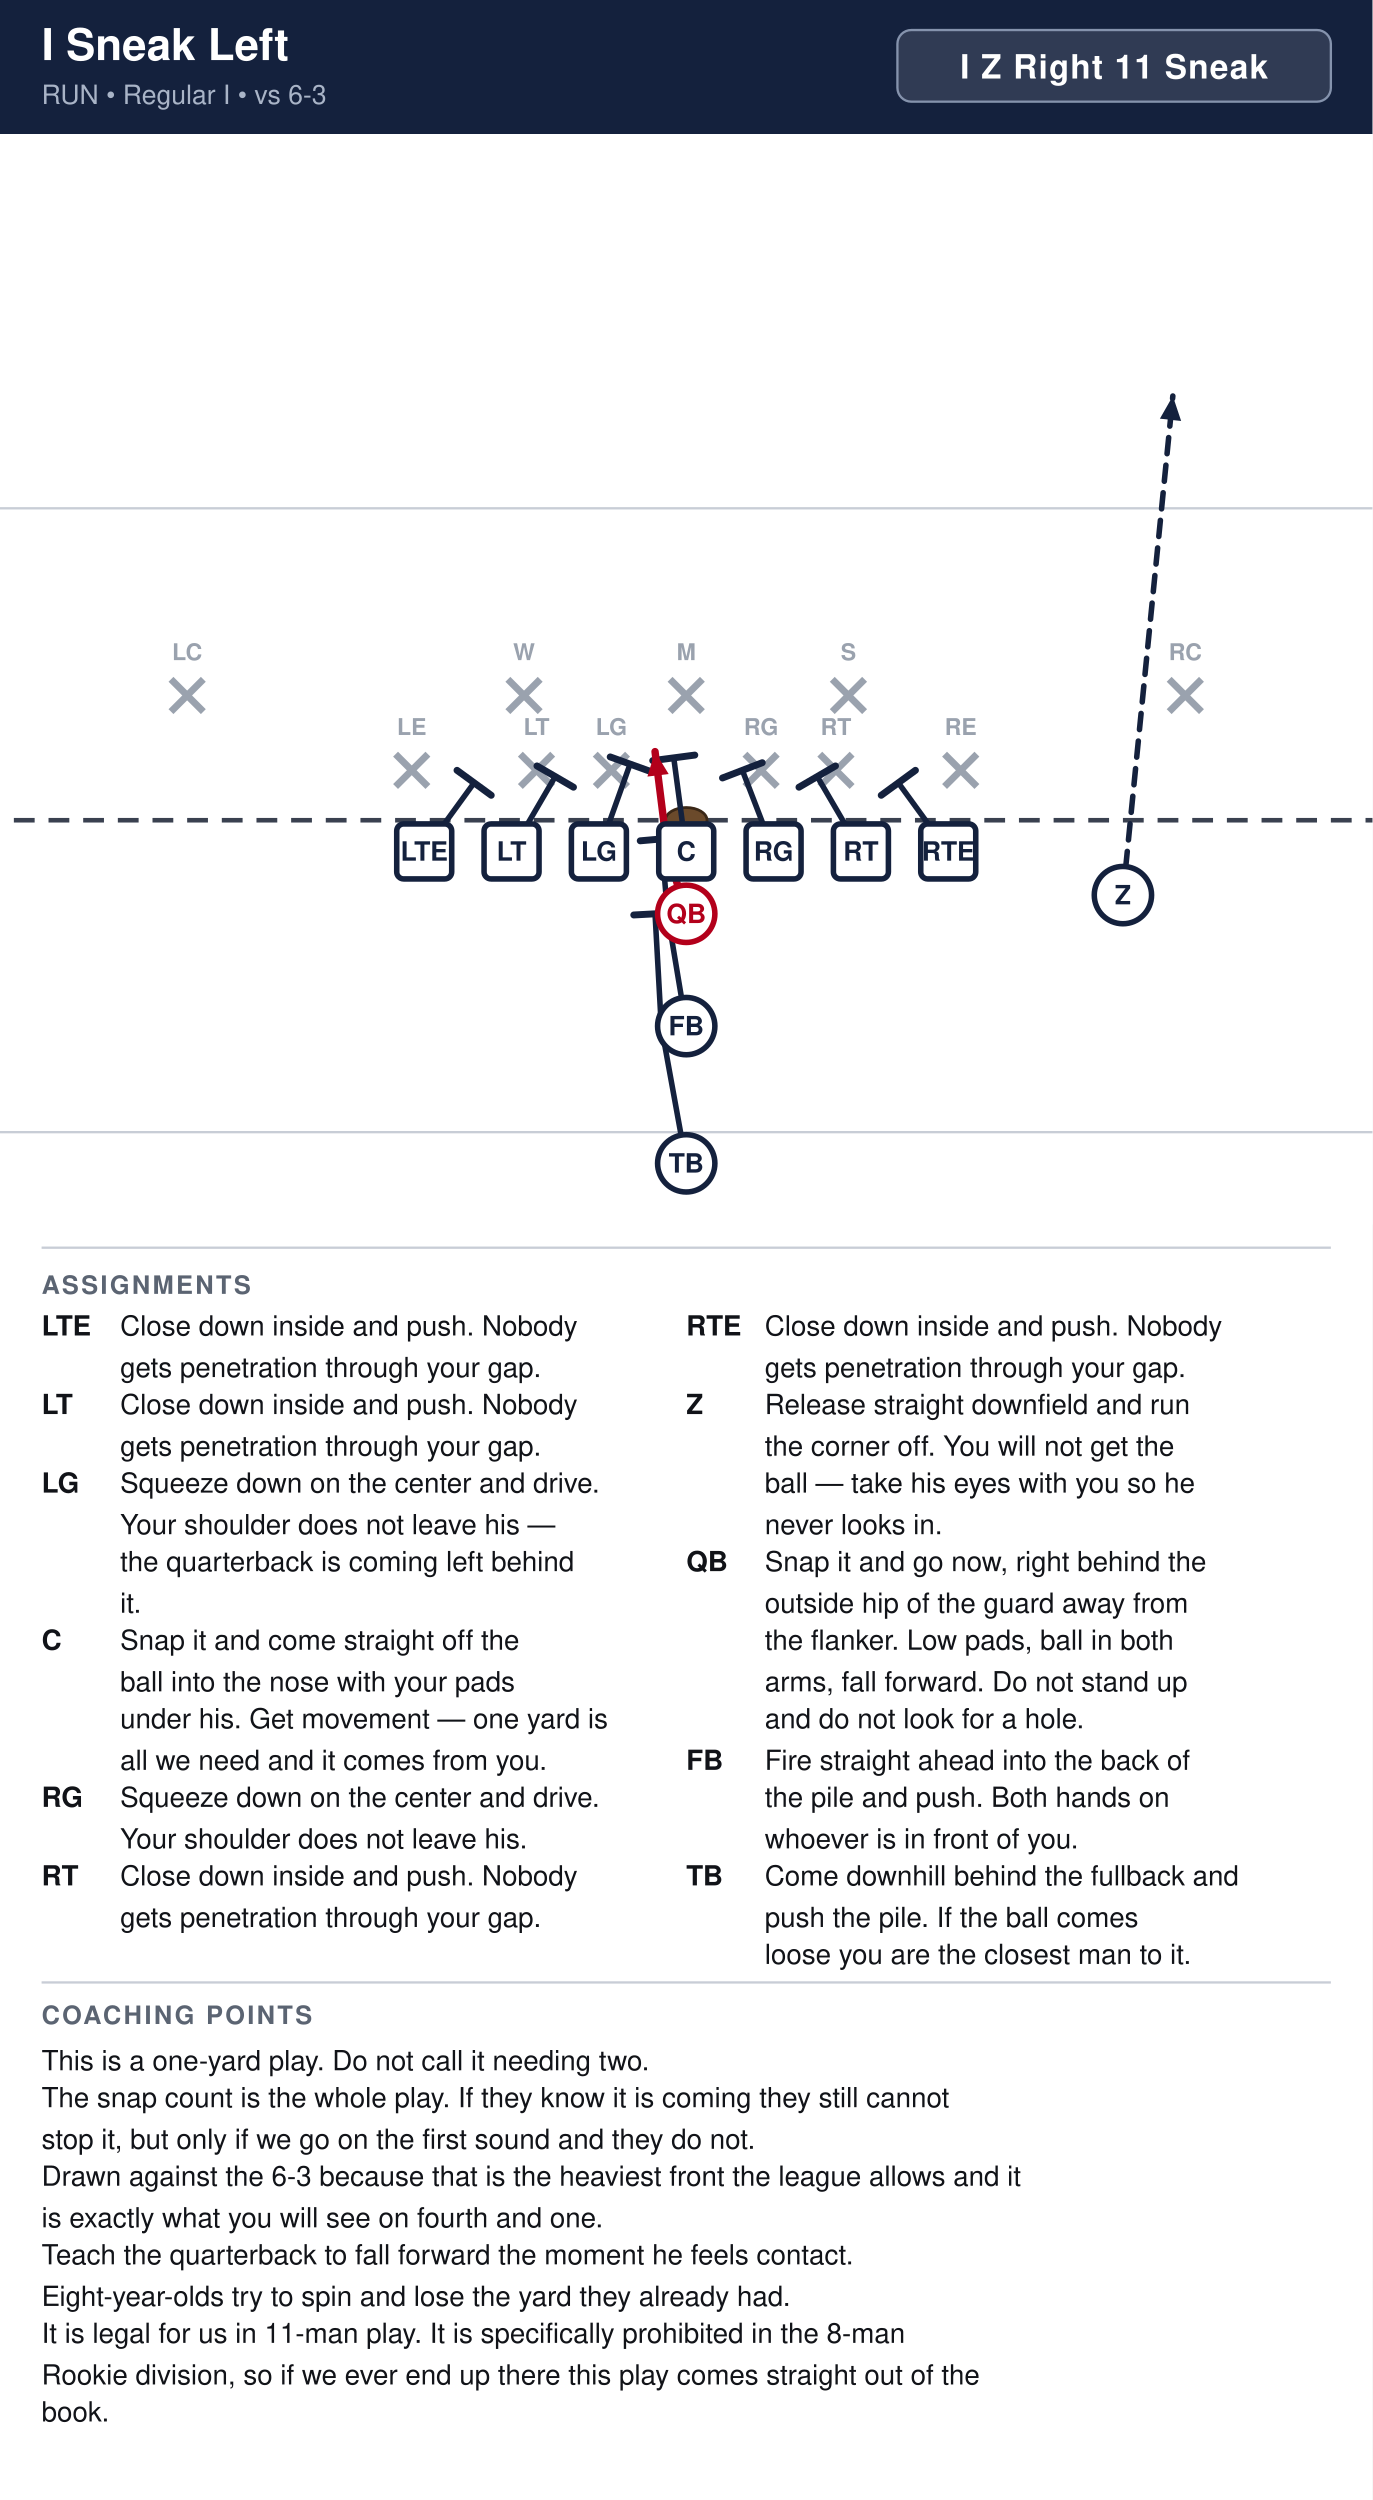
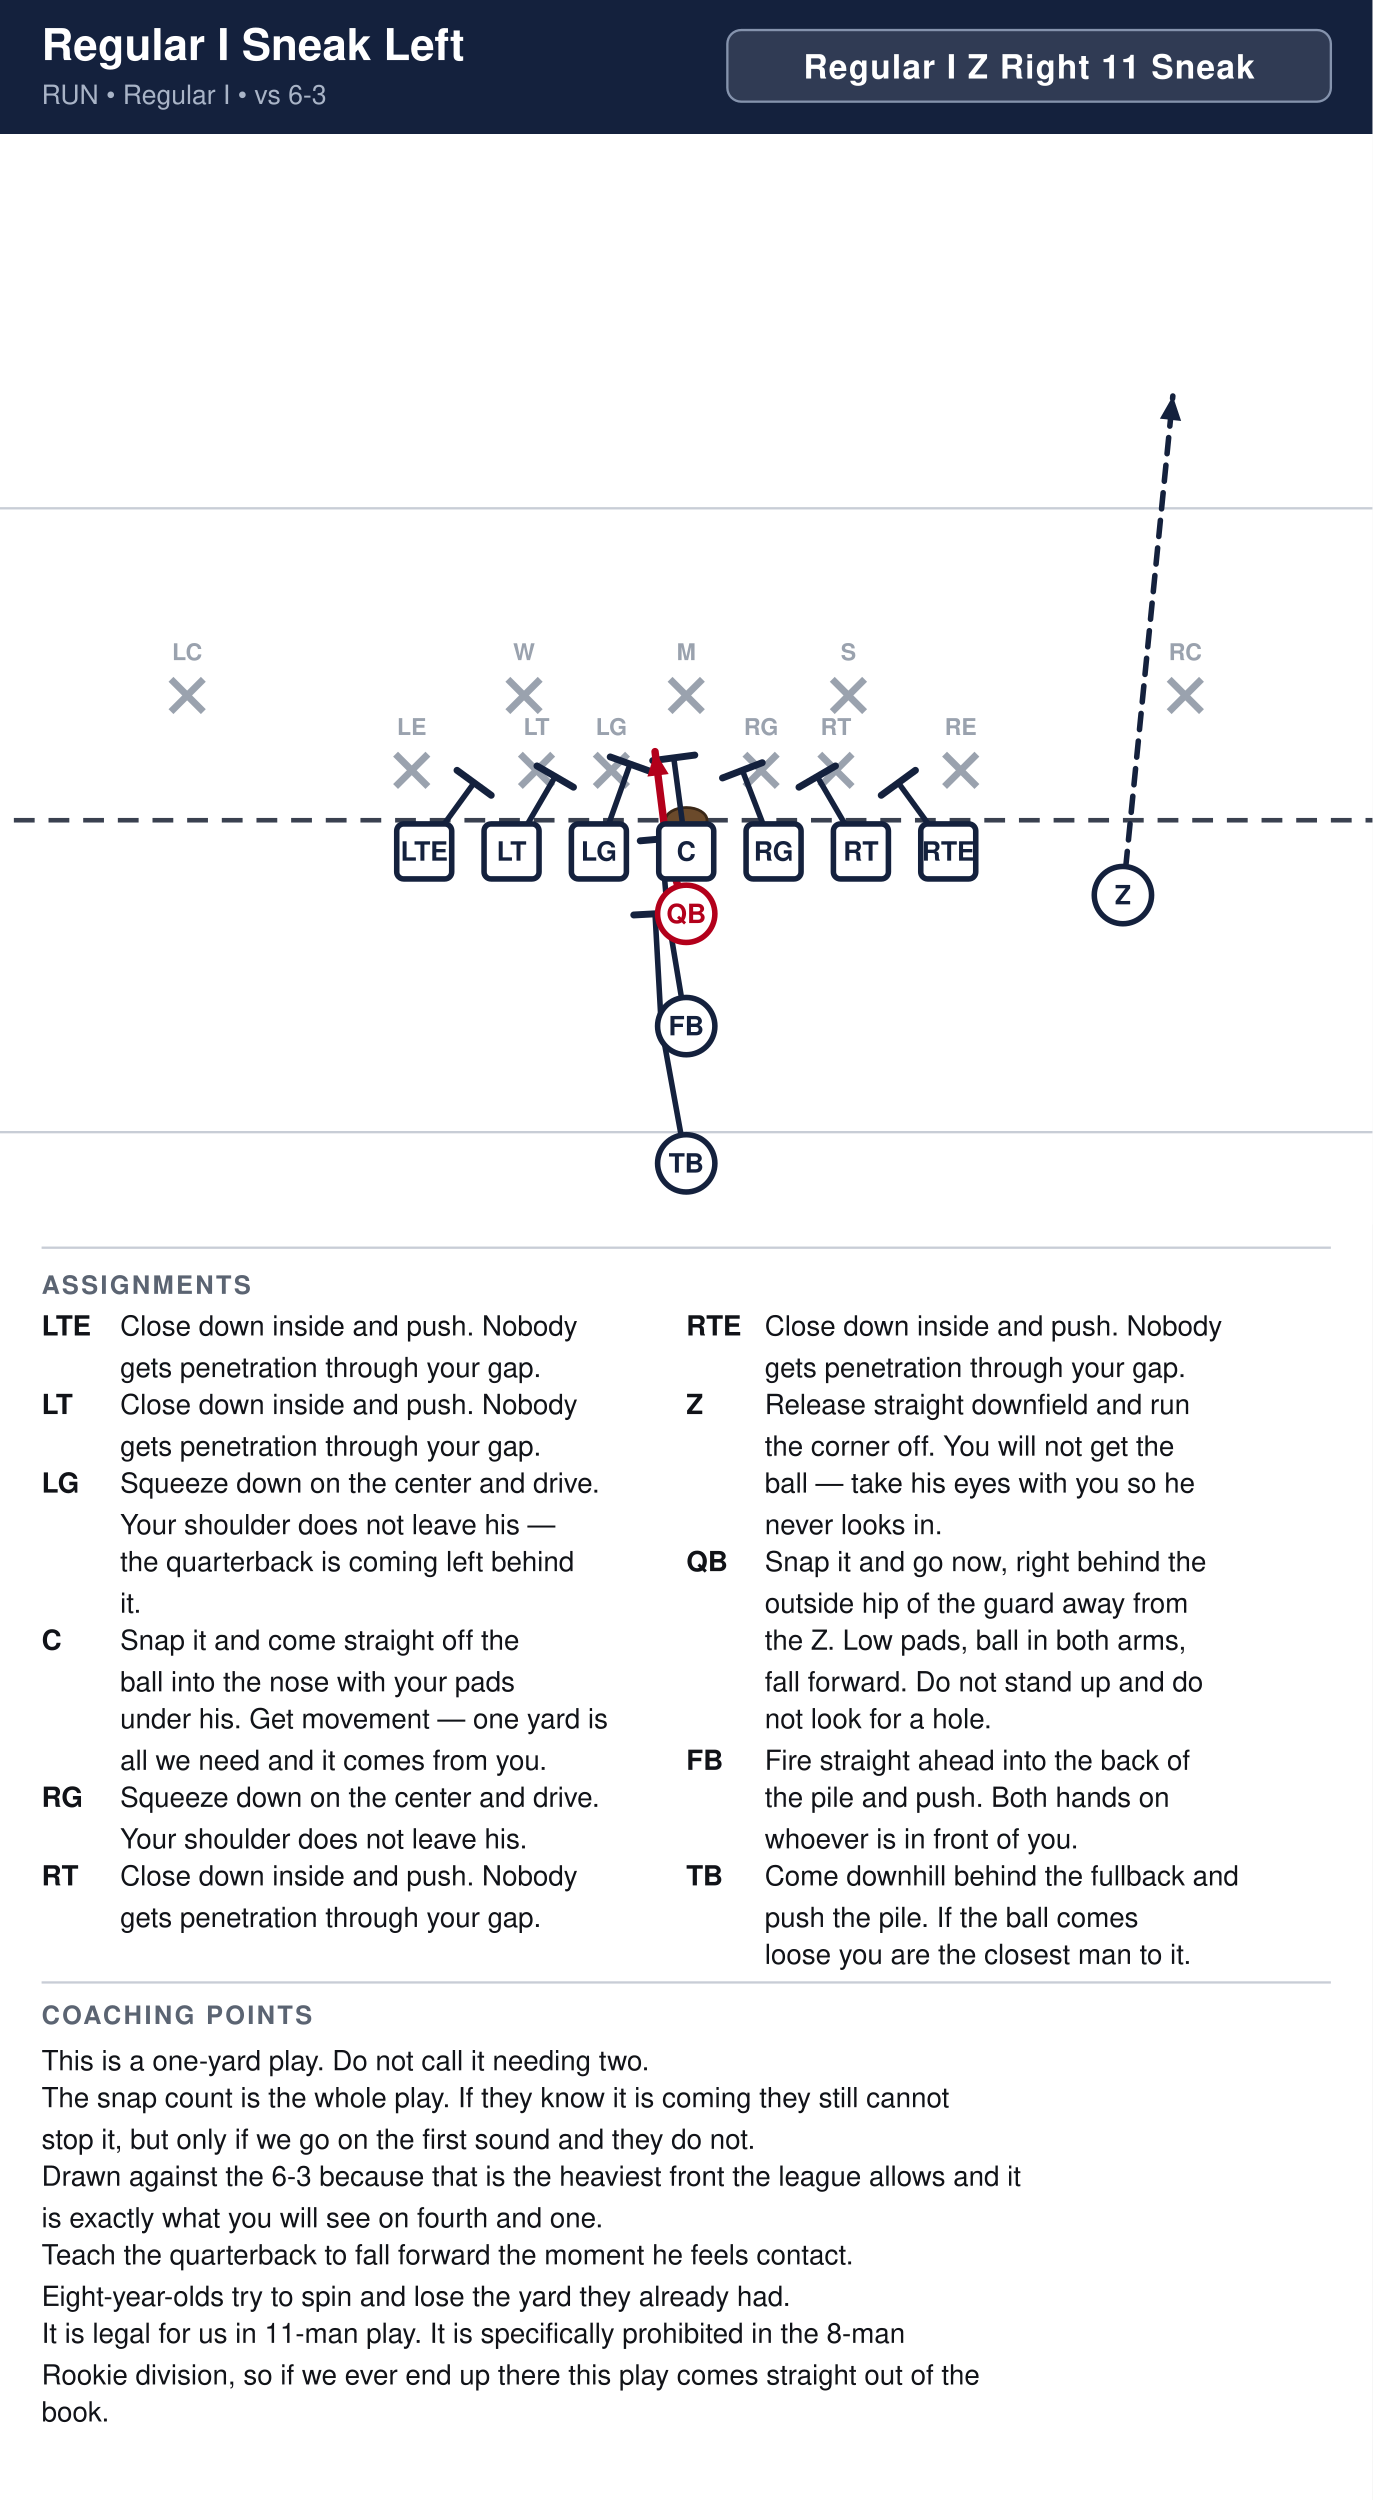
<svg xmlns="http://www.w3.org/2000/svg" width="594" height="1082" viewBox="0 0 594 1082" font-family="Segoe UI, Helvetica, Arial, sans-serif">
  <rect width="100%" height="100%" fill="#ffffff" />
  <rect x="0" y="0" width="594" height="58" fill="#14213d" />
-   <text x="18" y="26" font-size="19" font-weight="700" fill="#ffffff">I Sneak Left</text>
+   <text x="18" y="26" font-size="19" font-weight="700" fill="#ffffff">Regular I Sneak Left</text>
  <text x="18" y="45" font-size="11.5" fill="#a9b4c7">RUN  •  Regular I  •  vs 6-3</text>
-   <rect x="388.4" y="13" width="187.6" height="31" rx="6" fill="#ffffff" fill-opacity="0.12" stroke="#8593ad" stroke-width="1" />
-   <text x="482.2" y="34" text-anchor="middle" font-size="14.5" font-weight="700" fill="#ffffff" letter-spacing="0.5">I Z Right 11 Sneak</text>
+   <rect x="314.8" y="13" width="261.2" height="31" rx="6" fill="#ffffff" fill-opacity="0.12" stroke="#8593ad" stroke-width="1" />
+   <text x="445.4" y="34" text-anchor="middle" font-size="14.5" font-weight="700" fill="#ffffff" letter-spacing="0.5">Regular I Z Right 11 Sneak</text>
  <clipPath id="fieldclip">
    <rect x="0" y="58" width="594" height="472" />
  </clipPath>
  <g clip-path="url(#fieldclip)">
    <g transform="translate(-54.0,31.0)">
      <rect x="0" y="0" width="702" height="513" fill="#ffffff" />
      <line x1="0" y1="459.0" x2="702" y2="459.0" stroke="#c8cdd6" stroke-width="1" />
      <line x1="0" y1="189.0" x2="702" y2="189.0" stroke="#c8cdd6" stroke-width="1" />
      <line x1="0" y1="324.0" x2="702" y2="324.0" stroke="#3a4150" stroke-width="2" stroke-dasharray="9 6" />
      <ellipse cx="351.0" cy="324.0" rx="9" ry="5.5" fill="#6b4a2b" stroke="#3a2716" stroke-width="1.2" />
      <line x1="225.2" y1="295.4" x2="239.2" y2="309.4" stroke="#9aa2ae" stroke-width="3" />
      <line x1="239.2" y1="295.4" x2="225.2" y2="309.4" stroke="#9aa2ae" stroke-width="3" />
      <text x="232.2" y="287.1" text-anchor="middle" font-size="10" fill="#9aa2ae" font-weight="600">LE</text>
      <line x1="279.2" y1="295.4" x2="293.2" y2="309.4" stroke="#9aa2ae" stroke-width="3" />
      <line x1="293.2" y1="295.4" x2="279.2" y2="309.4" stroke="#9aa2ae" stroke-width="3" />
      <text x="286.2" y="287.1" text-anchor="middle" font-size="10" fill="#9aa2ae" font-weight="600">LT</text>
      <line x1="311.6" y1="295.4" x2="325.6" y2="309.4" stroke="#9aa2ae" stroke-width="3" />
      <line x1="325.6" y1="295.4" x2="311.6" y2="309.4" stroke="#9aa2ae" stroke-width="3" />
      <text x="318.6" y="287.1" text-anchor="middle" font-size="10" fill="#9aa2ae" font-weight="600">LG</text>
      <line x1="376.4" y1="295.4" x2="390.4" y2="309.4" stroke="#9aa2ae" stroke-width="3" />
      <line x1="390.4" y1="295.4" x2="376.4" y2="309.4" stroke="#9aa2ae" stroke-width="3" />
      <text x="383.4" y="287.1" text-anchor="middle" font-size="10" fill="#9aa2ae" font-weight="600">RG</text>
      <line x1="408.8" y1="295.4" x2="422.8" y2="309.4" stroke="#9aa2ae" stroke-width="3" />
      <line x1="422.8" y1="295.4" x2="408.8" y2="309.4" stroke="#9aa2ae" stroke-width="3" />
      <text x="415.8" y="287.1" text-anchor="middle" font-size="10" fill="#9aa2ae" font-weight="600">RT</text>
      <line x1="462.8" y1="295.4" x2="476.8" y2="309.4" stroke="#9aa2ae" stroke-width="3" />
      <line x1="476.8" y1="295.4" x2="462.8" y2="309.4" stroke="#9aa2ae" stroke-width="3" />
      <text x="469.8" y="287.1" text-anchor="middle" font-size="10" fill="#9aa2ae" font-weight="600">RE</text>
      <line x1="273.8" y1="263.0" x2="287.8" y2="277.0" stroke="#9aa2ae" stroke-width="3" />
      <line x1="287.8" y1="263.0" x2="273.8" y2="277.0" stroke="#9aa2ae" stroke-width="3" />
      <text x="280.8" y="254.7" text-anchor="middle" font-size="10" fill="#9aa2ae" font-weight="600">W</text>
      <line x1="344.0" y1="263.0" x2="358.0" y2="277.0" stroke="#9aa2ae" stroke-width="3" />
      <line x1="358.0" y1="263.0" x2="344.0" y2="277.0" stroke="#9aa2ae" stroke-width="3" />
      <text x="351.0" y="254.7" text-anchor="middle" font-size="10" fill="#9aa2ae" font-weight="600">M</text>
      <line x1="414.2" y1="263.0" x2="428.2" y2="277.0" stroke="#9aa2ae" stroke-width="3" />
      <line x1="428.2" y1="263.0" x2="414.2" y2="277.0" stroke="#9aa2ae" stroke-width="3" />
      <text x="421.2" y="254.7" text-anchor="middle" font-size="10" fill="#9aa2ae" font-weight="600">S</text>
      <line x1="128.0" y1="263.0" x2="142.0" y2="277.0" stroke="#9aa2ae" stroke-width="3" />
      <line x1="142.0" y1="263.0" x2="128.0" y2="277.0" stroke="#9aa2ae" stroke-width="3" />
      <text x="135.0" y="254.7" text-anchor="middle" font-size="10" fill="#9aa2ae" font-weight="600">LC</text>
      <line x1="560.0" y1="263.0" x2="574.0" y2="277.0" stroke="#9aa2ae" stroke-width="3" />
      <line x1="574.0" y1="263.0" x2="560.0" y2="277.0" stroke="#9aa2ae" stroke-width="3" />
      <text x="567.0" y="254.7" text-anchor="middle" font-size="10" fill="#9aa2ae" font-weight="600">RC</text>
      <path d="M237.6,337.5 L259.2,307.8" fill="none" stroke="#14213d" stroke-width="2.4" stroke-linecap="round" stroke-linejoin="round" />
      <line x1="251.8" y1="302.4" x2="266.6" y2="313.2" stroke="#14213d" stroke-width="3.0" stroke-linecap="round" />
      <path d="M275.4,337.5 L294.3,305.1" fill="none" stroke="#14213d" stroke-width="2.4" stroke-linecap="round" stroke-linejoin="round" />
      <line x1="286.4" y1="300.5" x2="302.2" y2="309.7" stroke="#14213d" stroke-width="3.0" stroke-linecap="round" />
      <path d="M313.2,337.5 L326.7,299.7" fill="none" stroke="#14213d" stroke-width="2.4" stroke-linecap="round" stroke-linejoin="round" />
      <line x1="318.1" y1="296.6" x2="335.3" y2="302.8" stroke="#14213d" stroke-width="3.0" stroke-linecap="round" />
      <path d="M351.0,337.5 L345.6,297.0" fill="none" stroke="#14213d" stroke-width="2.4" stroke-linecap="round" stroke-linejoin="round" />
      <line x1="336.5" y1="298.2" x2="354.7" y2="295.8" stroke="#14213d" stroke-width="3.0" stroke-linecap="round" />
      <path d="M388.8,337.5 L375.3,302.4" fill="none" stroke="#14213d" stroke-width="2.4" stroke-linecap="round" stroke-linejoin="round" />
      <line x1="366.7" y1="305.7" x2="383.9" y2="299.1" stroke="#14213d" stroke-width="3.0" stroke-linecap="round" />
      <path d="M426.6,337.5 L407.7,305.1" fill="none" stroke="#14213d" stroke-width="2.4" stroke-linecap="round" stroke-linejoin="round" />
      <line x1="399.8" y1="309.7" x2="415.6" y2="300.5" stroke="#14213d" stroke-width="3.0" stroke-linecap="round" />
      <path d="M464.4,337.5 L442.8,307.8" fill="none" stroke="#14213d" stroke-width="2.4" stroke-linecap="round" stroke-linejoin="round" />
      <line x1="435.4" y1="313.2" x2="450.2" y2="302.4" stroke="#14213d" stroke-width="3.0" stroke-linecap="round" />
      <path d="M540.0,356.4 L550.8,248.4 L561.6,140.4" fill="none" stroke="#14213d" stroke-width="2.4" stroke-linecap="round" stroke-linejoin="round" stroke-dasharray="7 5" />
      <polygon points="561.6,140.4 565.2,151.2 556.0,150.2" fill="#14213d" />
      <path d="M351.0,364.5 L342.9,337.5 L337.5,294.3" fill="none" stroke="#b3001b" stroke-width="3.2" stroke-linecap="round" stroke-linejoin="round" />
      <polygon points="337.5,294.3 343.4,304.0 334.2,305.1" fill="#b3001b" />
      <path d="M351.0,413.1 L342.9,364.5 L340.2,332.1" fill="none" stroke="#14213d" stroke-width="2.4" stroke-linecap="round" stroke-linejoin="round" />
      <line x1="331.1" y1="332.9" x2="349.3" y2="331.3" stroke="#14213d" stroke-width="3.0" stroke-linecap="round" />
      <path d="M351.0,472.5 L340.2,413.1 L337.5,364.5" fill="none" stroke="#14213d" stroke-width="2.4" stroke-linecap="round" stroke-linejoin="round" />
      <line x1="328.3" y1="365.0" x2="346.7" y2="364.0" stroke="#14213d" stroke-width="3.0" stroke-linecap="round" />
      <rect x="225.7" y="325.6" width="23.8" height="23.8" rx="3" fill="#ffffff" stroke="#14213d" stroke-width="2.4" />
      <text x="237.6" y="341.5" text-anchor="middle" font-size="11.5" font-weight="700" fill="#14213d">LTE</text>
      <rect x="263.5" y="325.6" width="23.8" height="23.8" rx="3" fill="#ffffff" stroke="#14213d" stroke-width="2.4" />
      <text x="275.4" y="341.5" text-anchor="middle" font-size="11.5" font-weight="700" fill="#14213d">LT</text>
      <rect x="301.3" y="325.6" width="23.8" height="23.8" rx="3" fill="#ffffff" stroke="#14213d" stroke-width="2.4" />
      <text x="313.2" y="341.5" text-anchor="middle" font-size="11.5" font-weight="700" fill="#14213d">LG</text>
      <rect x="339.1" y="325.6" width="23.8" height="23.8" rx="3" fill="#ffffff" stroke="#14213d" stroke-width="2.4" />
      <text x="351.0" y="341.5" text-anchor="middle" font-size="11.5" font-weight="700" fill="#14213d">C</text>
      <rect x="376.9" y="325.6" width="23.8" height="23.8" rx="3" fill="#ffffff" stroke="#14213d" stroke-width="2.4" />
      <text x="388.8" y="341.5" text-anchor="middle" font-size="11.5" font-weight="700" fill="#14213d">RG</text>
      <rect x="414.7" y="325.6" width="23.8" height="23.8" rx="3" fill="#ffffff" stroke="#14213d" stroke-width="2.4" />
      <text x="426.6" y="341.5" text-anchor="middle" font-size="11.5" font-weight="700" fill="#14213d">RT</text>
      <rect x="452.5" y="325.6" width="23.8" height="23.8" rx="3" fill="#ffffff" stroke="#14213d" stroke-width="2.4" />
      <text x="464.4" y="341.5" text-anchor="middle" font-size="11.5" font-weight="700" fill="#14213d">RTE</text>
      <circle cx="540.0" cy="356.4" r="12.4" fill="#ffffff" stroke="#14213d" stroke-width="2.4" />
      <text x="540.0" y="360.4" text-anchor="middle" font-size="11.5" font-weight="700" fill="#14213d">Z</text>
      <circle cx="351.0" cy="364.5" r="12.4" fill="#ffffff" stroke="#b3001b" stroke-width="2.4" />
      <text x="351.0" y="368.5" text-anchor="middle" font-size="11.5" font-weight="700" fill="#b3001b">QB</text>
      <circle cx="351.0" cy="413.1" r="12.4" fill="#ffffff" stroke="#14213d" stroke-width="2.4" />
      <text x="351.0" y="417.1" text-anchor="middle" font-size="11.5" font-weight="700" fill="#14213d">FB</text>
      <circle cx="351.0" cy="472.5" r="12.4" fill="#ffffff" stroke="#14213d" stroke-width="2.4" />
      <text x="351.0" y="476.5" text-anchor="middle" font-size="11.5" font-weight="700" fill="#14213d">TB</text>
    </g>
  </g>
  <line x1="18" y1="540" x2="576" y2="540" stroke="#c8cdd6" stroke-width="1" />
  <text x="18" y="560" font-size="11" font-weight="700" fill="#5b6472" letter-spacing="1">ASSIGNMENTS</text>
  <text x="18" y="578" font-size="12" font-weight="700" fill="#111318">LTE</text>
  <text x="52" y="578" font-size="12" fill="#111318">Close down inside and push. Nobody</text>
  <text x="52" y="596" font-size="12" fill="#111318">gets penetration through your gap.</text>
  <text x="18" y="612" font-size="12" font-weight="700" fill="#111318">LT</text>
  <text x="52" y="612" font-size="12" fill="#111318">Close down inside and push. Nobody</text>
  <text x="52" y="630" font-size="12" fill="#111318">gets penetration through your gap.</text>
  <text x="18" y="646" font-size="12" font-weight="700" fill="#111318">LG</text>
  <text x="52" y="646" font-size="12" fill="#111318">Squeeze down on the center and drive.</text>
  <text x="52" y="664" font-size="12" fill="#111318">Your shoulder does not leave his —</text>
  <text x="52" y="680" font-size="12" fill="#111318">the quarterback is coming left behind</text>
  <text x="52" y="698" font-size="12" fill="#111318">it.</text>
  <text x="18" y="714" font-size="12" font-weight="700" fill="#111318">C</text>
  <text x="52" y="714" font-size="12" fill="#111318">Snap it and come straight off the</text>
  <text x="52" y="732" font-size="12" fill="#111318">ball into the nose with your pads</text>
  <text x="52" y="748" font-size="12" fill="#111318">under his. Get movement — one yard is</text>
  <text x="52" y="766" font-size="12" fill="#111318">all we need and it comes from you.</text>
  <text x="18" y="782" font-size="12" font-weight="700" fill="#111318">RG</text>
  <text x="52" y="782" font-size="12" fill="#111318">Squeeze down on the center and drive.</text>
  <text x="52" y="800" font-size="12" fill="#111318">Your shoulder does not leave his.</text>
  <text x="18" y="816" font-size="12" font-weight="700" fill="#111318">RT</text>
  <text x="52" y="816" font-size="12" fill="#111318">Close down inside and push. Nobody</text>
  <text x="52" y="834" font-size="12" fill="#111318">gets penetration through your gap.</text>
  <text x="297" y="578" font-size="12" font-weight="700" fill="#111318">RTE</text>
  <text x="331" y="578" font-size="12" fill="#111318">Close down inside and push. Nobody</text>
  <text x="331" y="596" font-size="12" fill="#111318">gets penetration through your gap.</text>
  <text x="297" y="612" font-size="12" font-weight="700" fill="#111318">Z</text>
  <text x="331" y="612" font-size="12" fill="#111318">Release straight downfield and run</text>
  <text x="331" y="630" font-size="12" fill="#111318">the corner off. You will not get the</text>
  <text x="331" y="646" font-size="12" fill="#111318">ball — take his eyes with you so he</text>
  <text x="331" y="664" font-size="12" fill="#111318">never looks in.</text>
  <text x="297" y="680" font-size="12" font-weight="700" fill="#111318">QB</text>
  <text x="331" y="680" font-size="12" fill="#111318">Snap it and go now, right behind the</text>
  <text x="331" y="698" font-size="12" fill="#111318">outside hip of the guard away from</text>
-   <text x="331" y="714" font-size="12" fill="#111318">the flanker. Low pads, ball in both</text>
-   <text x="331" y="732" font-size="12" fill="#111318">arms, fall forward. Do not stand up</text>
-   <text x="331" y="748" font-size="12" fill="#111318">and do not look for a hole.</text>
+   <text x="331" y="714" font-size="12" fill="#111318">the Z. Low pads, ball in both arms,</text>
+   <text x="331" y="732" font-size="12" fill="#111318">fall forward. Do not stand up and do</text>
+   <text x="331" y="748" font-size="12" fill="#111318">not look for a hole.</text>
  <text x="297" y="766" font-size="12" font-weight="700" fill="#111318">FB</text>
  <text x="331" y="766" font-size="12" fill="#111318">Fire straight ahead into the back of</text>
  <text x="331" y="782" font-size="12" fill="#111318">the pile and push. Both hands on</text>
  <text x="331" y="800" font-size="12" fill="#111318">whoever is in front of you.</text>
  <text x="297" y="816" font-size="12" font-weight="700" fill="#111318">TB</text>
  <text x="331" y="816" font-size="12" fill="#111318">Come downhill behind the fullback and</text>
  <text x="331" y="834" font-size="12" fill="#111318">push the pile. If the ball comes</text>
  <text x="331" y="850" font-size="12" fill="#111318">loose you are the closest man to it.</text>
  <line x1="18" y1="858" x2="576" y2="858" stroke="#c8cdd6" stroke-width="1" />
  <text x="18" y="876" font-size="11" font-weight="700" fill="#5b6472" letter-spacing="1">COACHING POINTS</text>
  <text x="18" y="896" font-size="12" fill="#111318">This is a one-yard play. Do not call it needing two.</text>
  <text x="18" y="912" font-size="12" fill="#111318">The snap count is the whole play. If they know it is coming they still cannot</text>
  <text x="18" y="930" font-size="12" fill="#111318">stop it, but only if we go on the first sound and they do not.</text>
  <text x="18" y="946" font-size="12" fill="#111318">Drawn against the 6-3 because that is the heaviest front the league allows and it</text>
  <text x="18" y="964" font-size="12" fill="#111318">is exactly what you will see on fourth and one.</text>
  <text x="18" y="980" font-size="12" fill="#111318">Teach the quarterback to fall forward the moment he feels contact.</text>
  <text x="18" y="998" font-size="12" fill="#111318">Eight-year-olds try to spin and lose the yard they already had.</text>
  <text x="18" y="1014" font-size="12" fill="#111318">It is legal for us in 11-man play. It is specifically prohibited in the 8-man</text>
  <text x="18" y="1032" font-size="12" fill="#111318">Rookie division, so if we ever end up there this play comes straight out of the</text>
  <text x="18" y="1048" font-size="12" fill="#111318">book.</text>
</svg>
